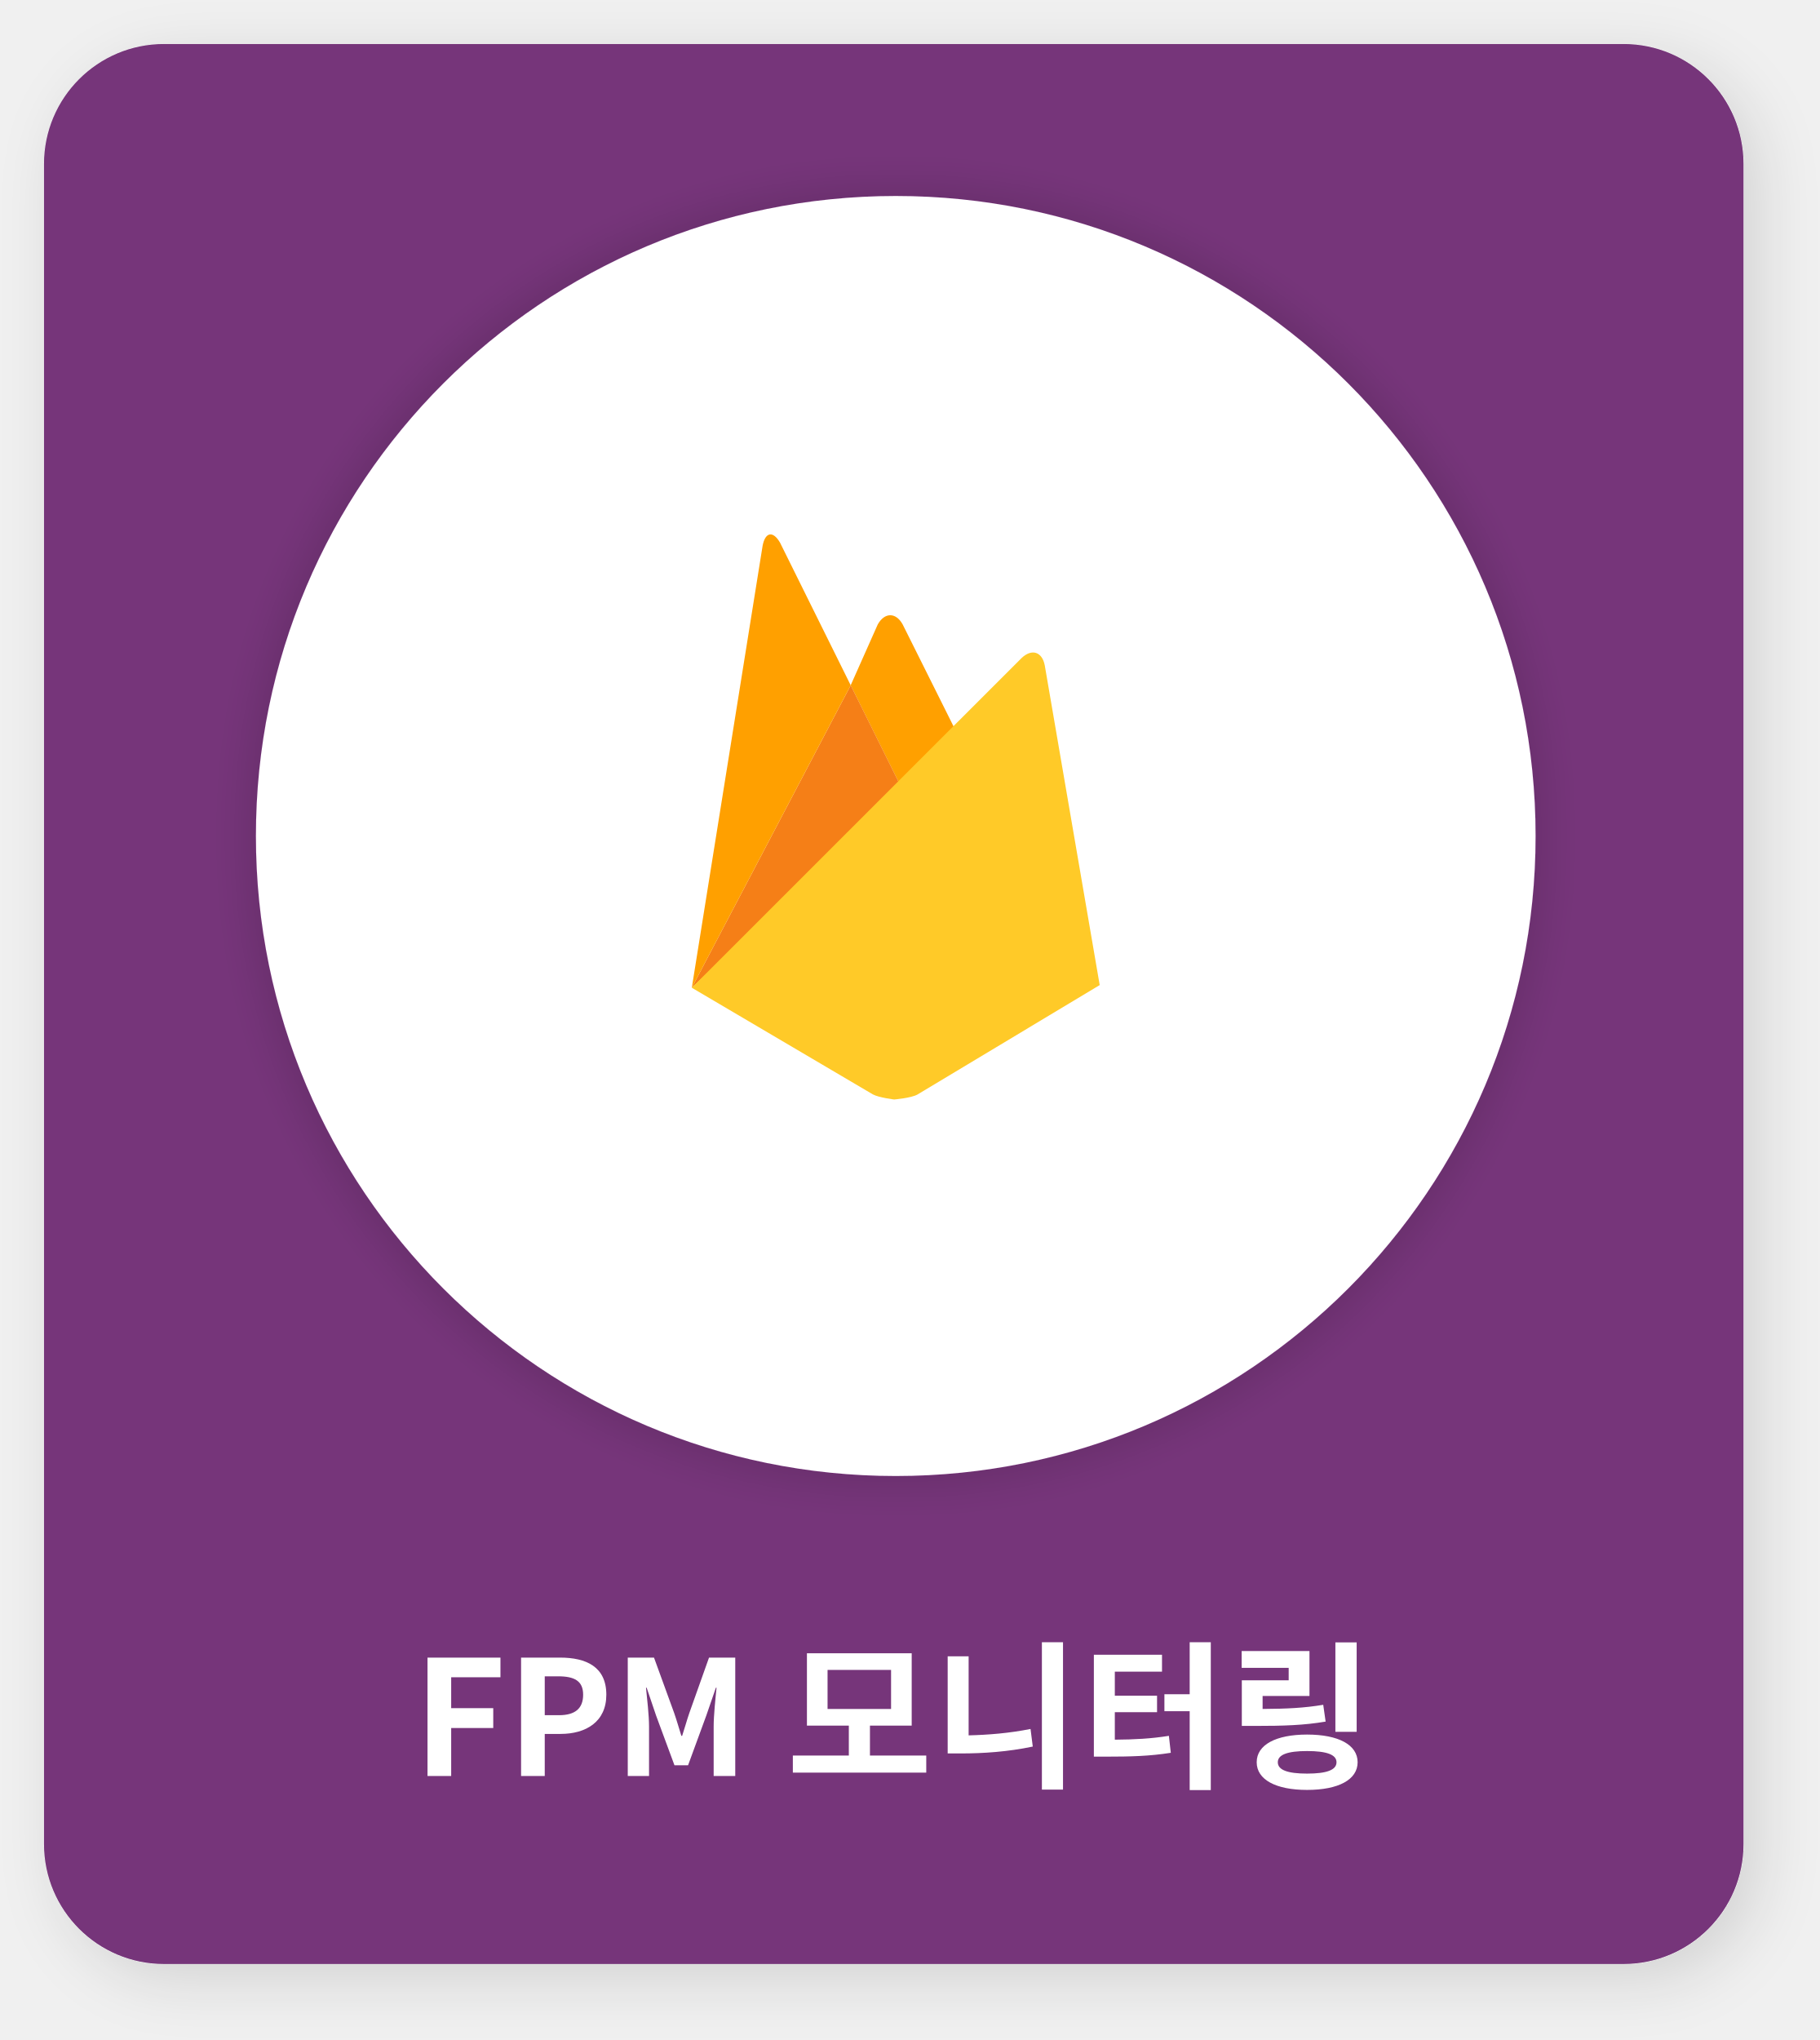
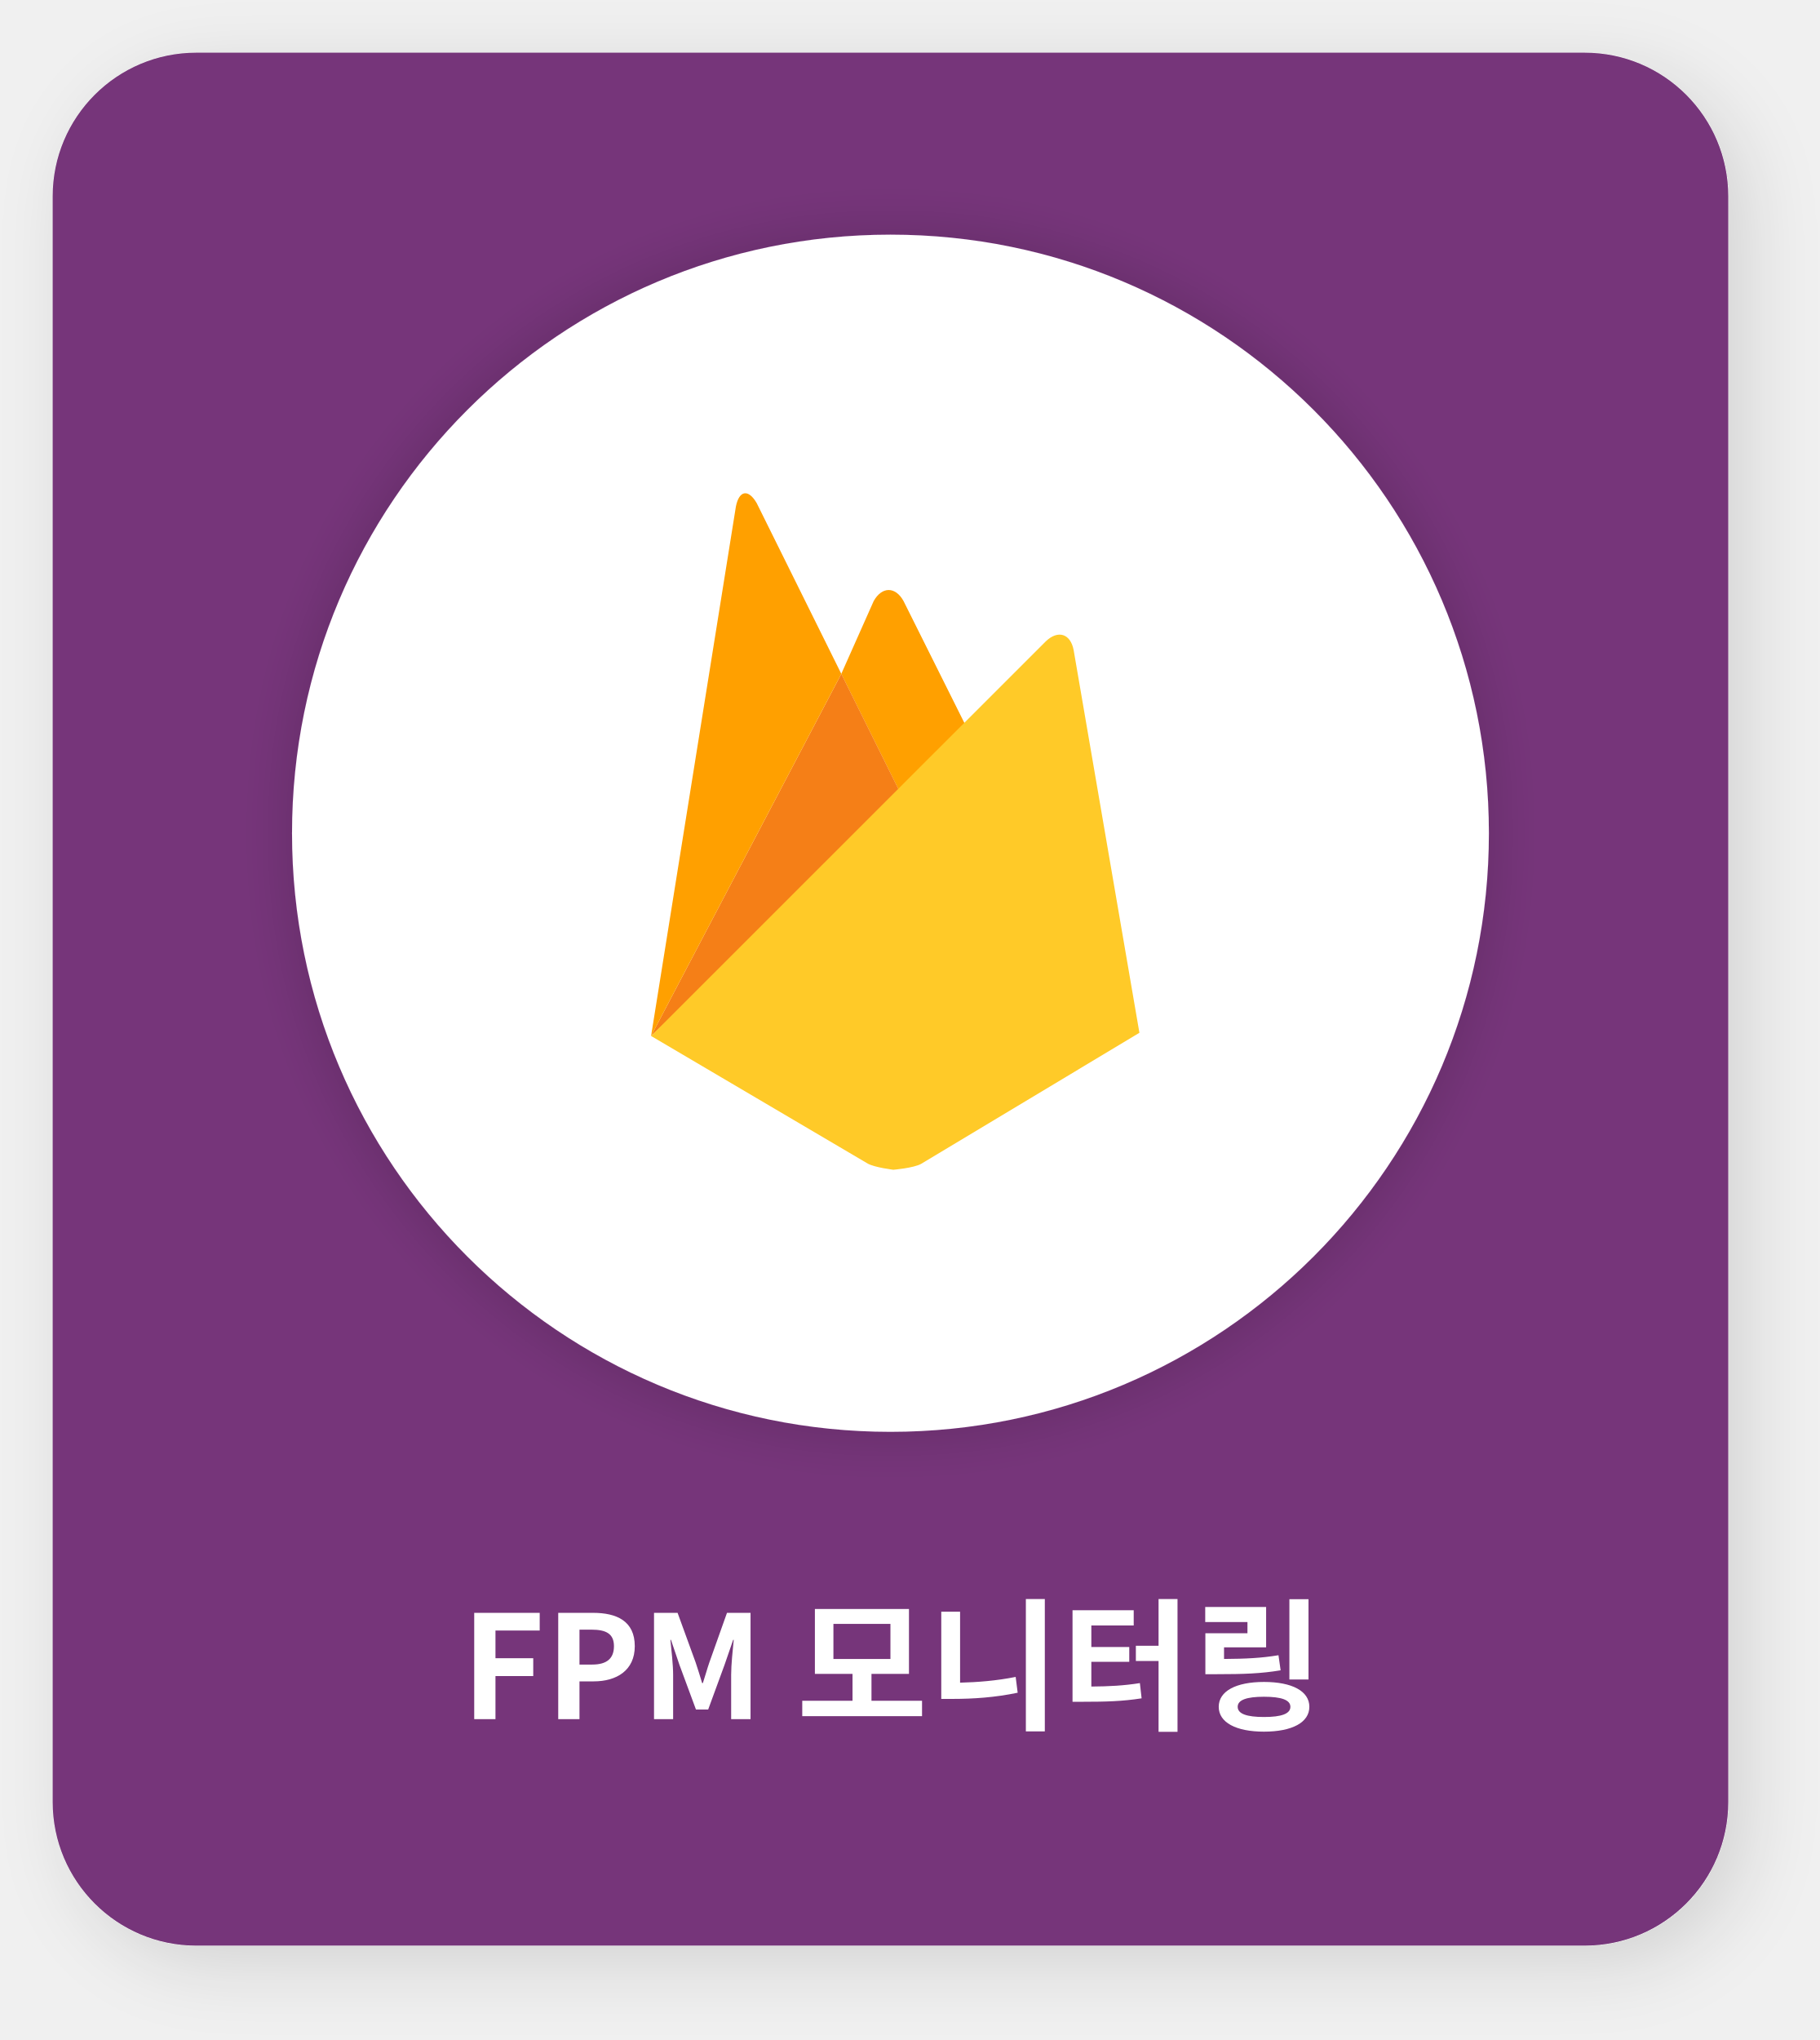
- <svg xmlns="http://www.w3.org/2000/svg" width="455" height="510" viewBox="0 0 455 510" fill="none">
-   <g filter="url(#filter0_d_765_28765)">
-     <rect x="11" y="11" width="425" height="480" rx="30" fill="#76357A" />
-     <g filter="url(#filter1_d_765_28765)">
-       <circle cx="224" cy="209" r="160" fill="white" />
+ <svg xmlns="http://www.w3.org/2000/svg" width="380" height="426" viewBox="0 0 380 426" fill="none">
+   <g filter="url(#filter0_d_248_11603)">
+     <rect x="11" y="11" width="350" height="395.294" rx="30" fill="#76357A" />
+     <path d="M99.054 359V336.8H112.734V340.49H103.494V346.28H111.384V350H103.494V359H99.054ZM116.603 359V336.8H123.893C128.813 336.8 132.593 338.51 132.593 343.76C132.593 348.83 128.783 351.11 124.013 351.11H121.043V359H116.603ZM121.043 347.6H123.713C126.773 347.6 128.243 346.31 128.243 343.76C128.243 341.18 126.623 340.31 123.563 340.31H121.043V347.6ZM136.613 359V336.8H141.533L145.313 347.18C145.793 348.56 146.213 350.03 146.663 351.47H146.813C147.293 350.03 147.683 348.56 148.163 347.18L151.853 336.8H156.773V359H152.723V349.73C152.723 347.63 153.053 344.54 153.263 342.44H153.143L151.343 347.66L147.923 356.99H145.373L141.923 347.66L140.153 342.44H140.033C140.243 344.54 140.603 347.63 140.603 349.73V359H136.613ZM174.085 339.11V346.43H185.995V339.11H174.085ZM182.035 355.16H192.595V358.37H167.575V355.16H178.075V349.55H170.215V335.99H189.865V349.55H182.035V355.16ZM200.543 336.56V351.38C204.173 351.29 208.103 350.99 212.153 350.18L212.573 353.48C207.863 354.47 203.273 354.77 199.073 354.77H196.613V336.56H200.543ZM214.283 333.92H218.243V361.55H214.283V333.92ZM227.96 347.03V352.19C231.68 352.16 234.71 352.01 238.1 351.47L238.46 354.65C234.47 355.28 230.93 355.37 226.28 355.37H224.03V336.26H236.81V339.44H227.96V343.94H235.88V347.03H227.96ZM242 333.92H245.96V361.64H242V346.85H237.26V343.67H242V333.92ZM273.318 333.95V350.72H269.328V333.95H273.318ZM267.048 345.65L267.498 348.8C263.388 349.49 259.698 349.61 254.208 349.61H251.778V341.06H260.568V338.72H251.748V335.57H264.468V344H255.678V346.43C260.238 346.4 263.448 346.25 267.048 345.65ZM264.018 358.55C267.648 358.55 269.538 357.89 269.538 356.42C269.538 354.98 267.648 354.32 264.018 354.32C260.418 354.32 258.528 354.98 258.528 356.42C258.528 357.89 260.418 358.55 264.018 358.55ZM264.018 351.23C269.898 351.23 273.498 353.15 273.498 356.42C273.498 359.69 269.898 361.61 264.018 361.61C258.168 361.61 254.568 359.69 254.568 356.42C254.568 353.15 258.168 351.23 264.018 351.23Z" fill="white" />
+     <g filter="url(#filter1_d_248_11603)">
+       <circle cx="186" cy="174" r="125" fill="white" />
    </g>
-     <g clip-path="url(#clip0_765_28765)">
-       <g clip-path="url(#clip1_765_28765)">
-         <path d="M239.97 184.629L225.842 197.784L212.727 171.319L219.502 156.102C221.214 153.067 224.015 153.027 225.727 156.102L239.97 184.629Z" fill="#FFA000" />
-         <path d="M225.85 197.778L173 246.934L212.735 171.318L225.85 197.778Z" fill="#F57F17" />
-         <path d="M255.465 164.511C257.996 162.1 260.602 162.913 261.261 166.338L275 246.271L229.429 273.63C227.831 274.523 223.593 274.873 223.593 274.873C223.593 274.873 219.739 274.403 218.261 273.59L173 246.936L255.465 164.511Z" fill="#FFCA28" />
-         <path d="M212.735 171.319L173 246.935L190.708 136.413C191.373 132.988 193.314 132.638 195.067 135.674L212.735 171.319Z" fill="#FFA000" />
-       </g>
+     <g clip-path="url(#clip0_248_11603)">
+       <path d="M202.97 154.029L188.842 167.185L175.727 140.719L182.502 125.503C184.214 122.467 187.015 122.427 188.727 125.503L202.97 154.029Z" fill="#FFA000" />
+       <path d="M188.85 167.178L136 216.334L175.735 140.719L188.85 167.178Z" fill="#F57F17" />
+       <path d="M218.465 133.911C220.996 131.5 223.602 132.314 224.261 135.738L238 215.672L192.429 243.03C190.831 243.924 186.593 244.273 186.593 244.273C186.593 244.273 182.739 243.803 181.261 242.99L136 216.336L218.465 133.911Z" fill="#FFCA28" />
+       <path d="M175.735 140.72L136 216.335L153.708 105.813C154.373 102.388 156.314 102.039 158.067 105.074L175.735 140.72Z" fill="#FFA000" />
    </g>
-     <path d="M106.906 444V414.4H125.146V419.32H112.826V427.04H123.346V432H112.826V444H106.906ZM130.304 444V414.4H140.024C146.584 414.4 151.624 416.68 151.624 423.68C151.624 430.44 146.544 433.48 140.184 433.48H136.224V444H130.304ZM136.224 428.8H139.784C143.864 428.8 145.824 427.08 145.824 423.68C145.824 420.24 143.664 419.08 139.584 419.08H136.224V428.8ZM156.984 444V414.4H163.544L168.584 428.24C169.224 430.08 169.784 432.04 170.384 433.96H170.584C171.224 432.04 171.744 430.08 172.384 428.24L177.304 414.4H183.864V444H178.464V431.64C178.464 428.84 178.904 424.72 179.184 421.92H179.024L176.624 428.88L172.064 441.32H168.664L164.064 428.88L161.704 421.92H161.544C161.824 424.72 162.304 428.84 162.304 431.64V444H156.984ZM206.947 417.48V427.24H222.827V417.48H206.947ZM217.547 438.88H231.627V443.16H198.267V438.88H212.267V431.4H201.787V413.32H227.987V431.4H217.547V438.88ZM242.224 414.08V433.84C247.064 433.72 252.304 433.32 257.704 432.24L258.264 436.64C251.984 437.96 245.864 438.36 240.264 438.36H236.984V414.08H242.224ZM260.544 410.56H265.824V447.4H260.544V410.56ZM278.781 428.04V434.92C283.741 434.88 287.781 434.68 292.301 433.96L292.781 438.2C287.461 439.04 282.741 439.16 276.541 439.16H273.541V413.68H290.581V417.92H278.781V423.92H289.341V428.04H278.781ZM297.501 410.56H302.781V447.52H297.501V427.8H291.181V423.56H297.501V410.56ZM339.258 410.6V432.96H333.938V410.6H339.258ZM330.898 426.2L331.498 430.4C326.018 431.32 321.098 431.48 313.778 431.48H310.538V420.08H322.258V416.96H310.498V412.76H327.458V424H315.738V427.24C321.818 427.2 326.098 427 330.898 426.2ZM326.858 443.4C331.698 443.4 334.218 442.52 334.218 440.56C334.218 438.64 331.698 437.76 326.858 437.76C322.058 437.76 319.538 438.64 319.538 440.56C319.538 442.52 322.058 443.4 326.858 443.4ZM326.858 433.64C334.698 433.64 339.498 436.2 339.498 440.56C339.498 444.92 334.698 447.48 326.858 447.48C319.058 447.48 314.258 444.92 314.258 440.56C314.258 436.2 319.058 433.64 326.858 433.64Z" fill="white" />
  </g>
  <defs>
-     <filter id="filter0_d_765_28765" x="0" y="0" width="455" height="510" filterUnits="userSpaceOnUse" color-interpolation-filters="sRGB">
+     <filter id="filter0_d_248_11603" x="0" y="0" width="380" height="425.294" filterUnits="userSpaceOnUse" color-interpolation-filters="sRGB">
      <feFlood flood-opacity="0" result="BackgroundImageFix" />
      <feColorMatrix in="SourceAlpha" type="matrix" values="0 0 0 0 0 0 0 0 0 0 0 0 0 0 0 0 0 0 127 0" result="hardAlpha" />
      <feOffset dx="4" dy="4" />
      <feGaussianBlur stdDeviation="7.5" />
      <feComposite in2="hardAlpha" operator="out" />
      <feColorMatrix type="matrix" values="0 0 0 0 0 0 0 0 0 0 0 0 0 0 0 0 0 0 0.12 0" />
-       <feBlend mode="normal" in2="BackgroundImageFix" result="effect1_dropShadow_765_28765" />
-       <feBlend mode="normal" in="SourceGraphic" in2="effect1_dropShadow_765_28765" result="shape" />
+       <feBlend mode="normal" in2="BackgroundImageFix" result="effect1_dropShadow_248_11603" />
+       <feBlend mode="normal" in="SourceGraphic" in2="effect1_dropShadow_248_11603" result="shape" />
    </filter>
-     <filter id="filter1_d_765_28765" x="52" y="37" width="344" height="344" filterUnits="userSpaceOnUse" color-interpolation-filters="sRGB">
+     <filter id="filter1_d_248_11603" x="49" y="37" width="274" height="274" filterUnits="userSpaceOnUse" color-interpolation-filters="sRGB">
      <feFlood flood-opacity="0" result="BackgroundImageFix" />
      <feColorMatrix in="SourceAlpha" type="matrix" values="0 0 0 0 0 0 0 0 0 0 0 0 0 0 0 0 0 0 127 0" result="hardAlpha" />
-       <feMorphology radius="2" operator="dilate" in="SourceAlpha" result="effect1_dropShadow_765_28765" />
+       <feMorphology radius="2" operator="dilate" in="SourceAlpha" result="effect1_dropShadow_248_11603" />
      <feOffset />
      <feGaussianBlur stdDeviation="5" />
      <feComposite in2="hardAlpha" operator="out" />
      <feColorMatrix type="matrix" values="0 0 0 0 0 0 0 0 0 0 0 0 0 0 0 0 0 0 0.12 0" />
-       <feBlend mode="normal" in2="BackgroundImageFix" result="effect1_dropShadow_765_28765" />
-       <feBlend mode="normal" in="SourceGraphic" in2="effect1_dropShadow_765_28765" result="shape" />
+       <feBlend mode="normal" in2="BackgroundImageFix" result="effect1_dropShadow_248_11603" />
+       <feBlend mode="normal" in="SourceGraphic" in2="effect1_dropShadow_248_11603" result="shape" />
    </filter>
-     <clipPath id="clip0_765_28765">
-       <rect width="148" height="178" fill="white" transform="translate(150 116)" />
-     </clipPath>
-     <clipPath id="clip1_765_28765">
-       <rect width="102" height="141.277" fill="white" transform="translate(173 133.6)" />
+     <clipPath id="clip0_248_11603">
+       <rect width="102" height="141.277" fill="white" transform="translate(136 103)" />
    </clipPath>
  </defs>
</svg>
